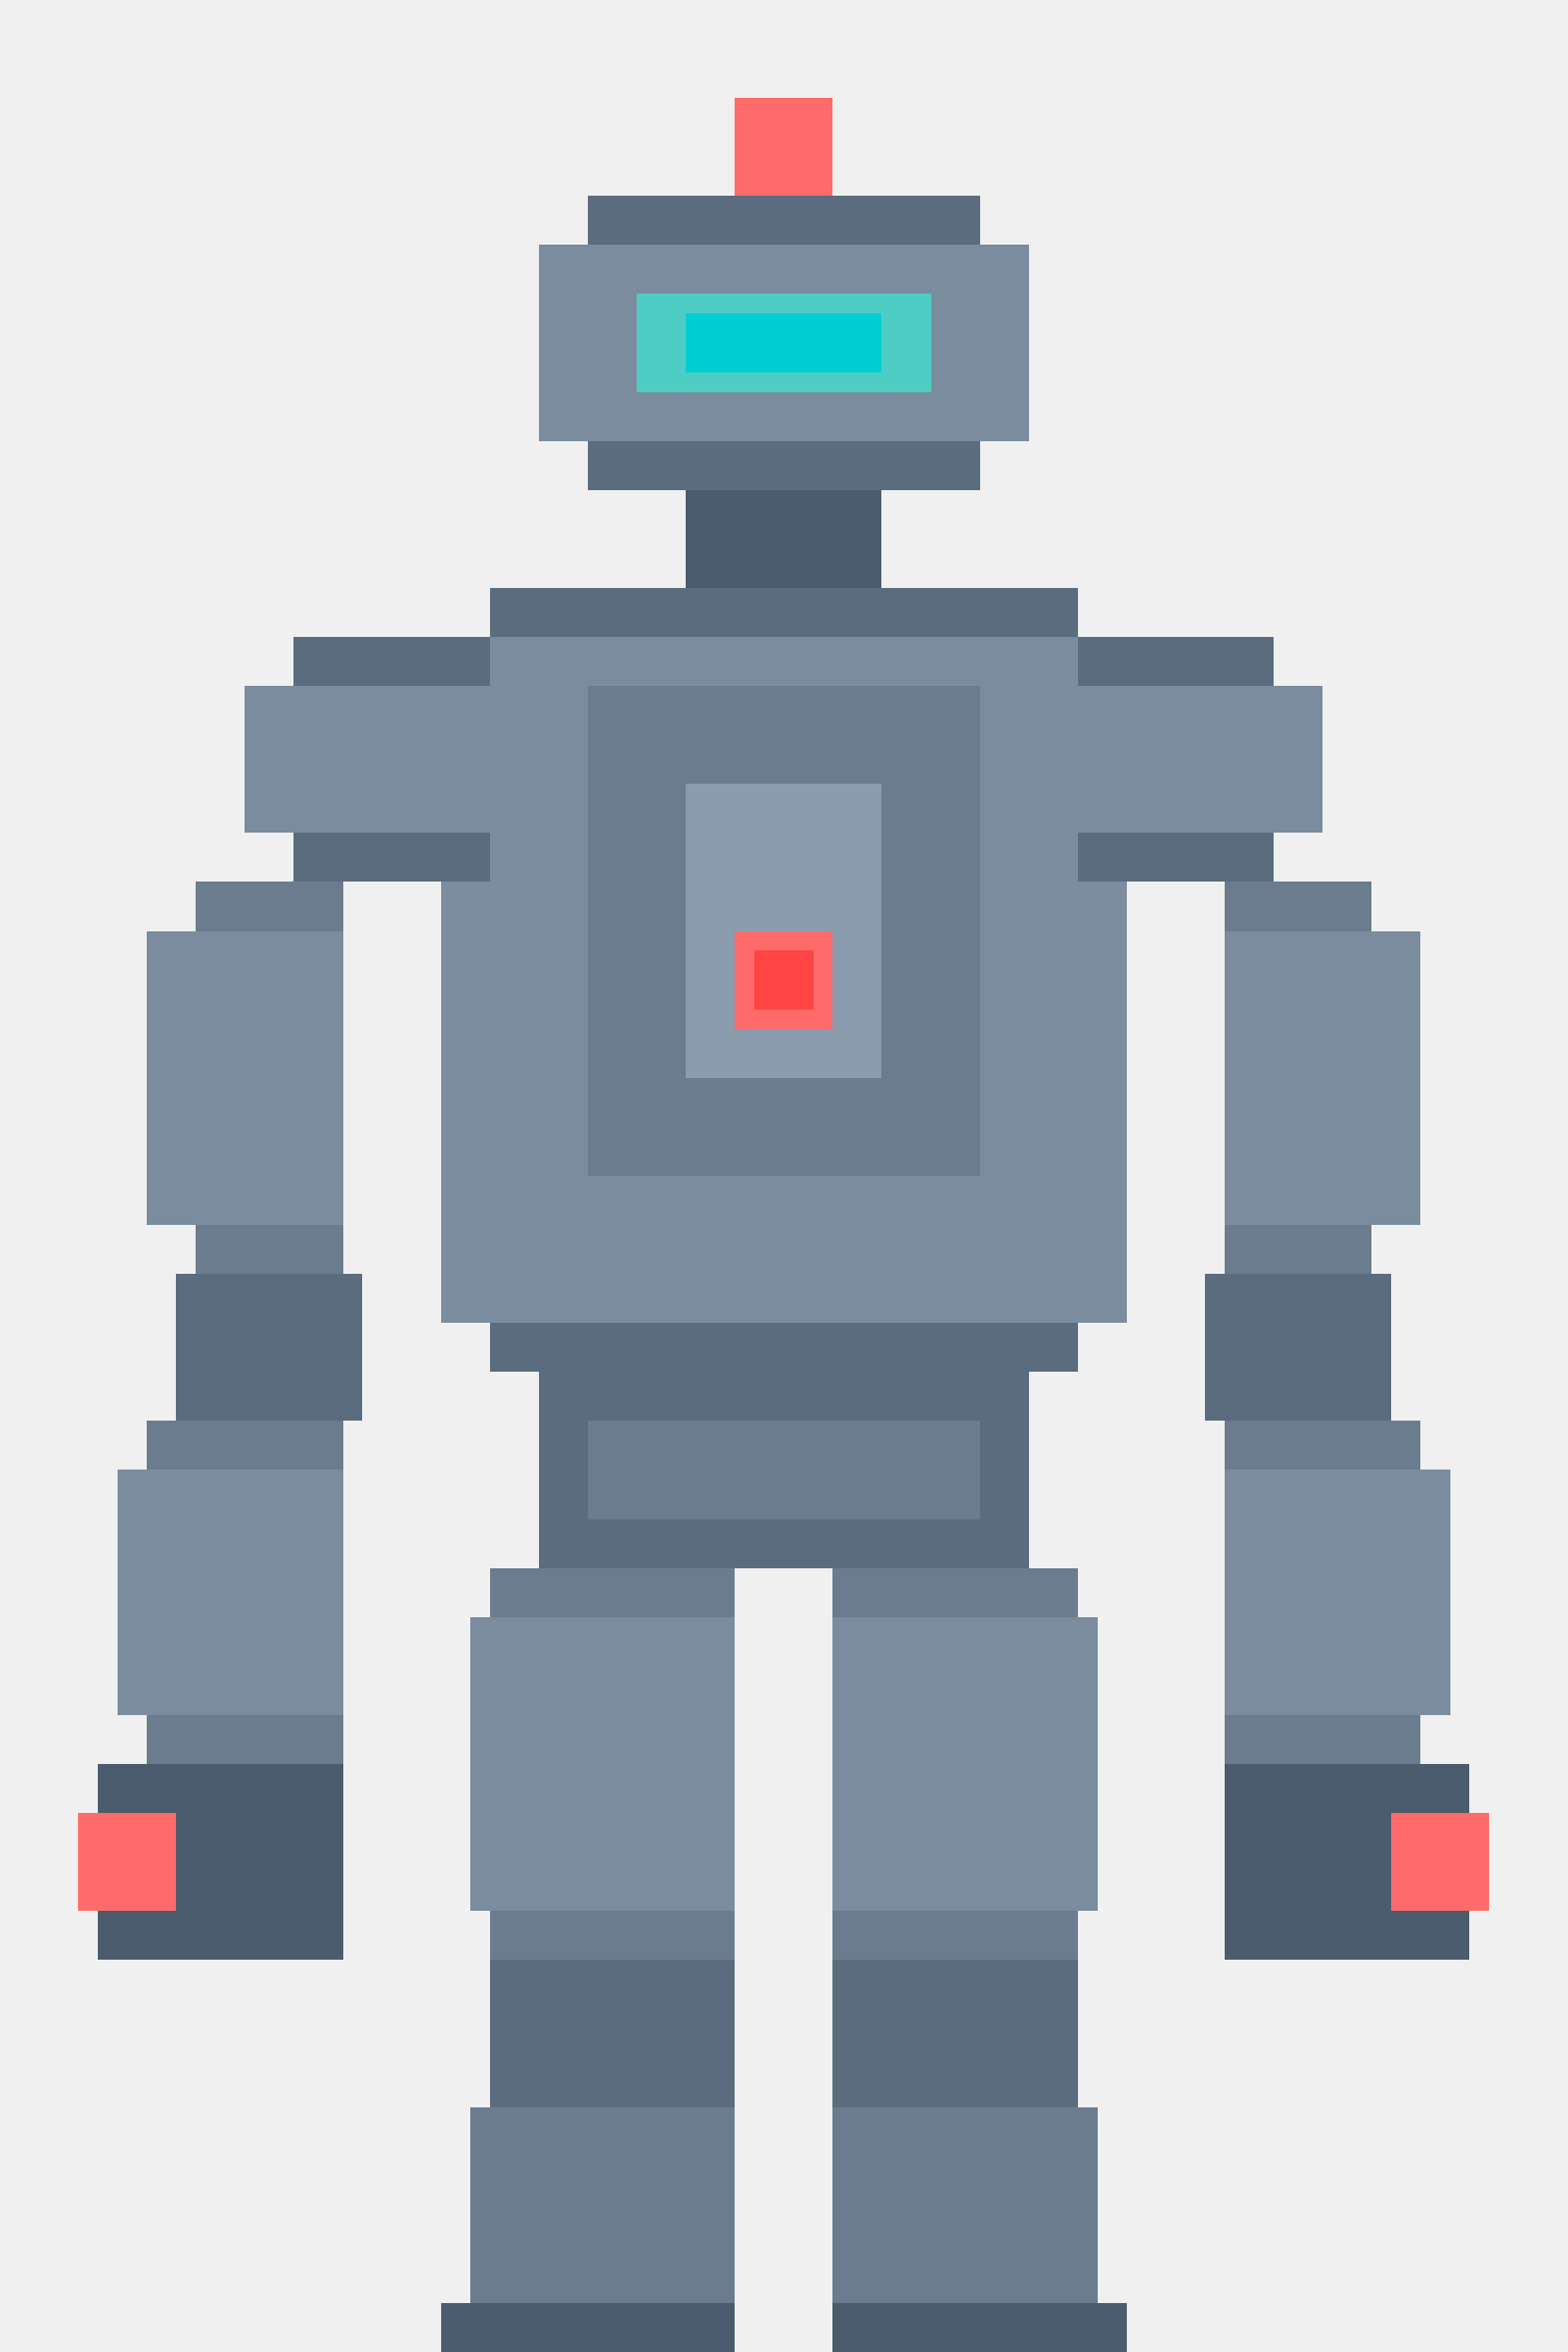
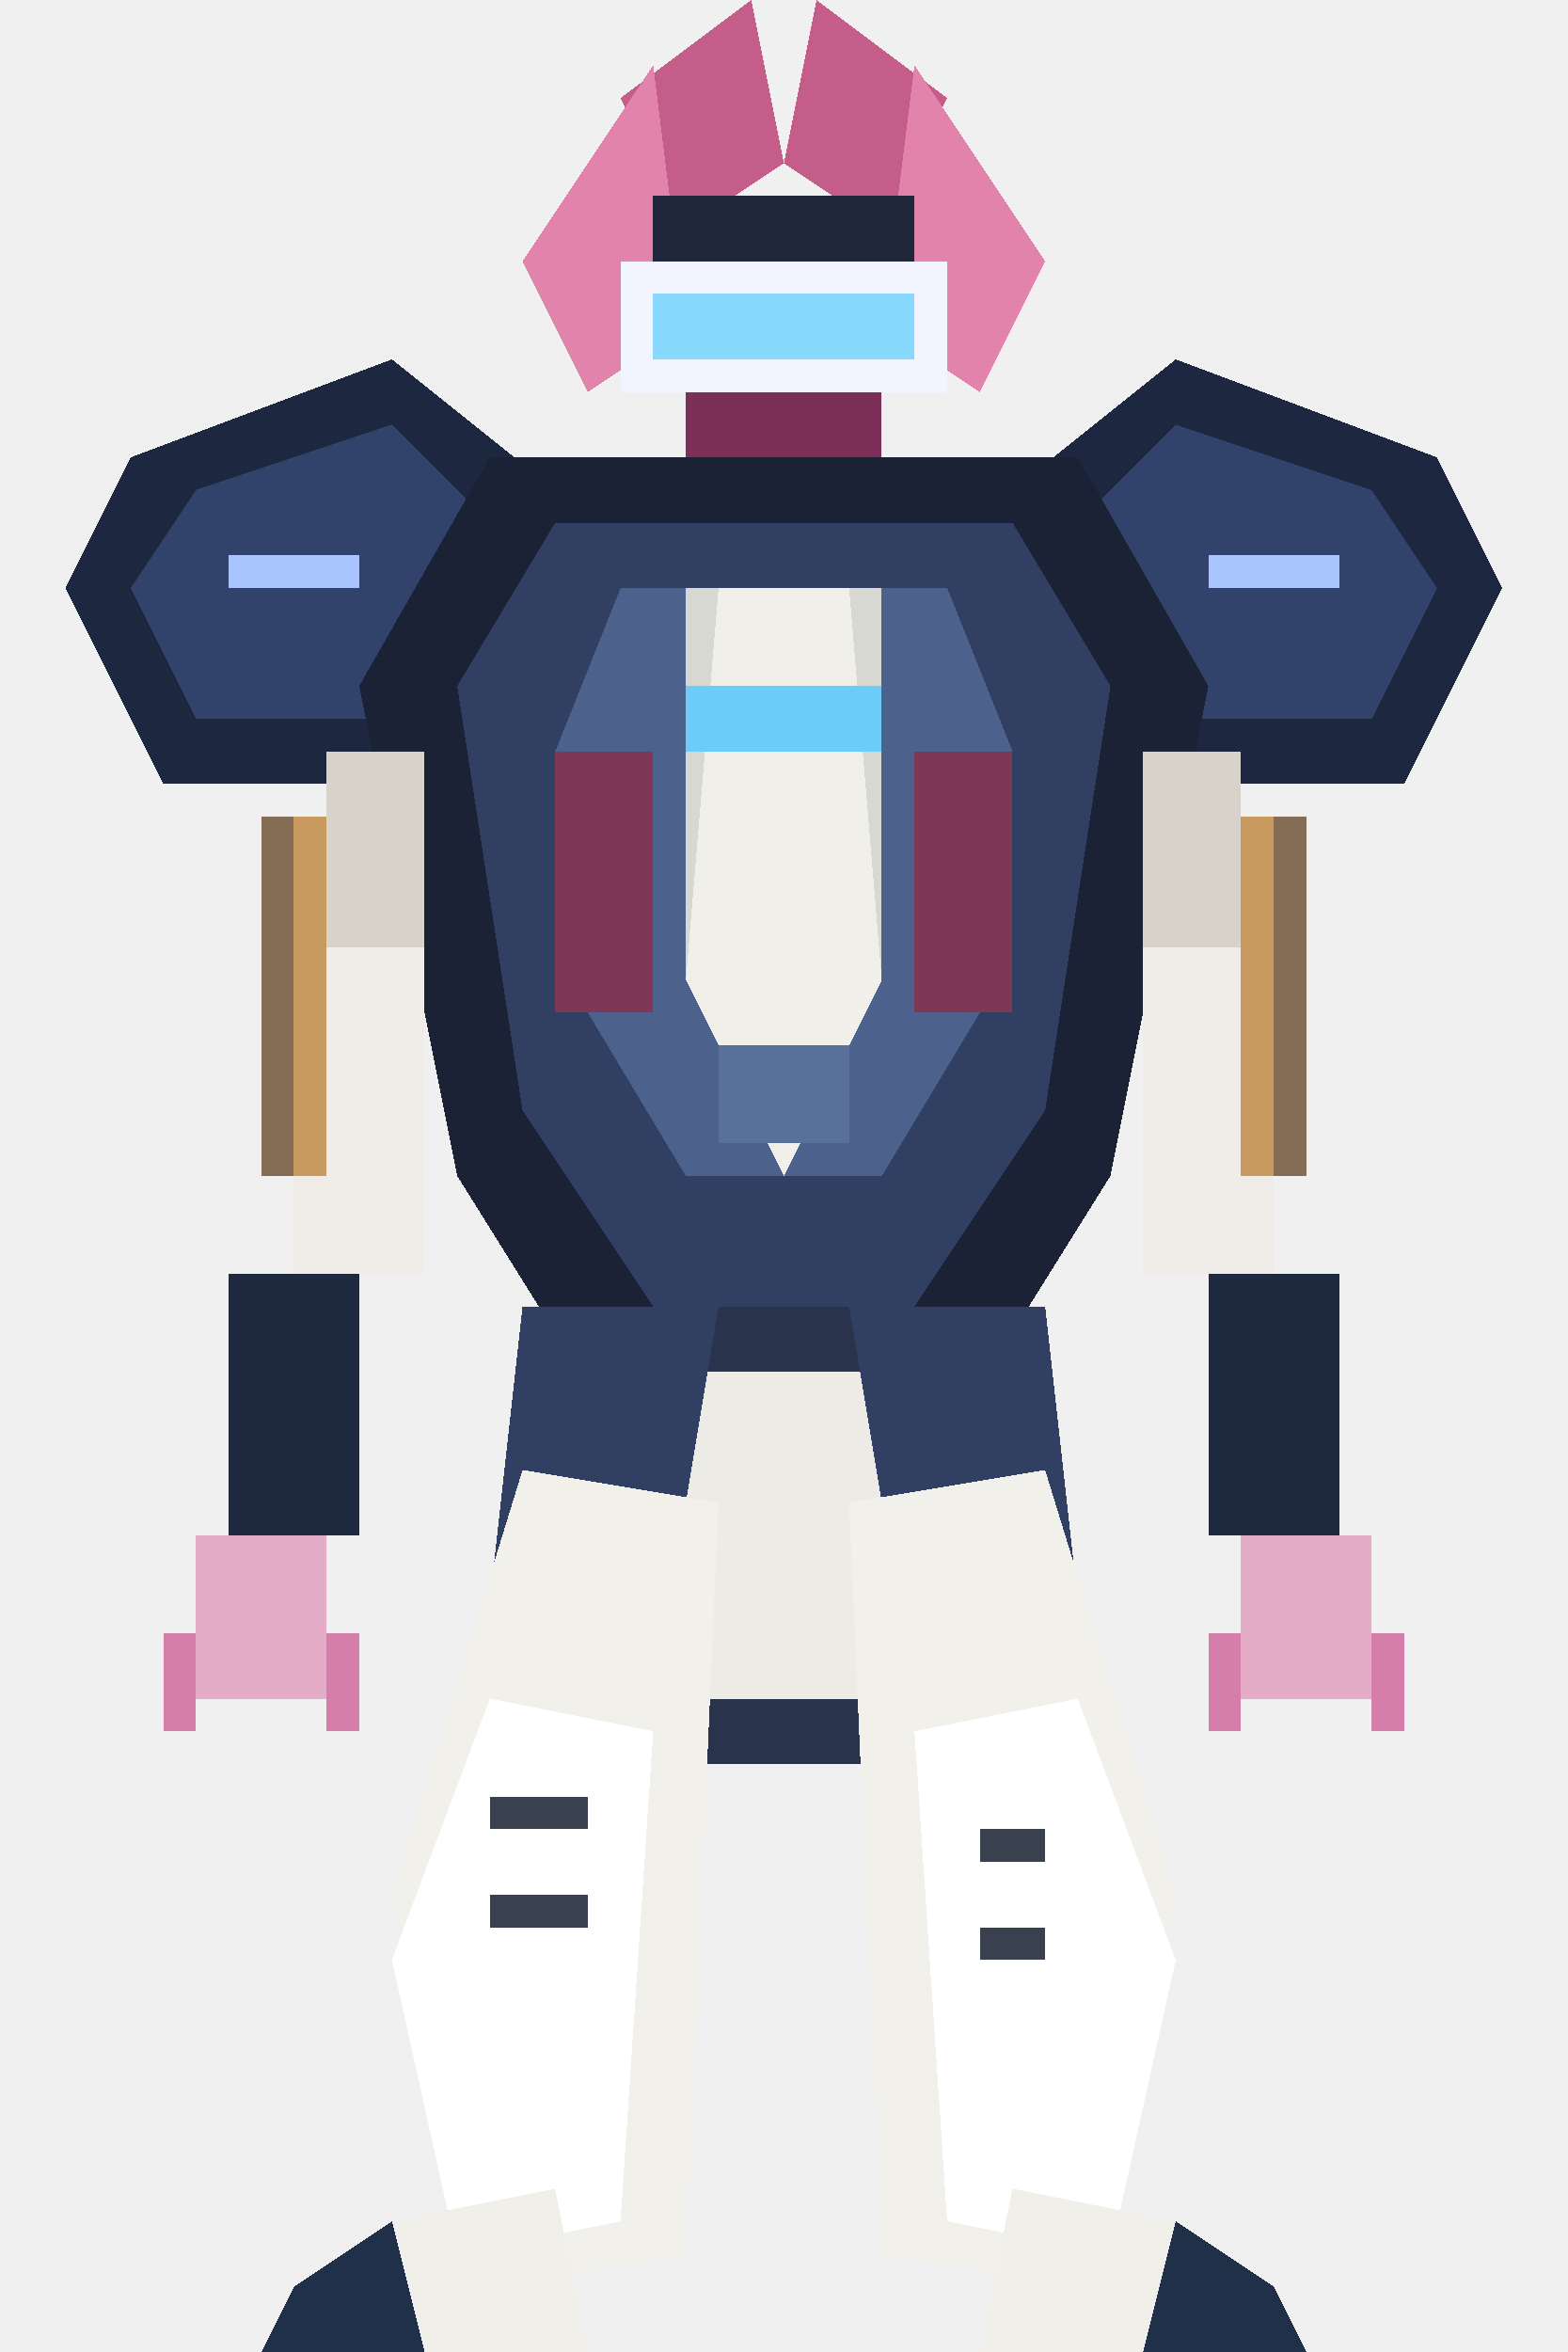
- <svg xmlns="http://www.w3.org/2000/svg" version="1.1" width="160" height="240" shape-rendering="crispEdges">
-   <rect x="60" y="20" width="40" height="30" fill="#5A6C7D" />
-   <rect x="55" y="25" width="50" height="20" fill="#7A8C9D" />
-   <rect x="65" y="30" width="30" height="10" fill="#4ECDC4" />
-   <rect x="70" y="32" width="20" height="6" fill="#00CED1" />
-   <rect x="75" y="10" width="10" height="10" fill="#FF6B6B" />
-   <rect x="70" y="50" width="20" height="10" fill="#4A5C6D" />
-   <rect x="50" y="60" width="60" height="80" fill="#5A6C7D" />
-   <rect x="45" y="65" width="70" height="70" fill="#7A8C9D" />
-   <rect x="60" y="70" width="40" height="50" fill="#6A7C8D" />
-   <rect x="70" y="80" width="20" height="30" fill="#8A9CAD" />
-   <rect x="75" y="95" width="10" height="10" fill="#FF6B6B" />
-   <rect x="77" y="97" width="6" height="6" fill="#FF4444" />
-   <rect x="30" y="65" width="20" height="25" fill="#5A6C7D" />
-   <rect x="25" y="70" width="25" height="15" fill="#7A8C9D" />
-   <rect x="110" y="65" width="20" height="25" fill="#5A6C7D" />
-   <rect x="110" y="70" width="25" height="15" fill="#7A8C9D" />
-   <rect x="20" y="90" width="15" height="40" fill="#6A7C8D" />
-   <rect x="15" y="95" width="20" height="30" fill="#7A8C9D" />
-   <rect x="125" y="90" width="15" height="40" fill="#6A7C8D" />
-   <rect x="125" y="95" width="20" height="30" fill="#7A8C9D" />
-   <rect x="18" y="130" width="19" height="15" fill="#5A6C7D" />
-   <rect x="123" y="130" width="19" height="15" fill="#5A6C7D" />
-   <rect x="15" y="145" width="20" height="35" fill="#6A7C8D" />
-   <rect x="12" y="150" width="23" height="25" fill="#7A8C9D" />
-   <rect x="125" y="145" width="20" height="35" fill="#6A7C8D" />
-   <rect x="125" y="150" width="23" height="25" fill="#7A8C9D" />
-   <rect x="10" y="180" width="25" height="20" fill="#4A5C6D" />
-   <rect x="8" y="185" width="10" height="10" fill="#FF6B6B" />
-   <rect x="125" y="180" width="25" height="20" fill="#4A5C6D" />
-   <rect x="142" y="185" width="10" height="10" fill="#FF6B6B" />
-   <rect x="55" y="140" width="50" height="20" fill="#5A6C7D" />
-   <rect x="60" y="145" width="40" height="10" fill="#6A7C8D" />
-   <rect x="50" y="160" width="25" height="40" fill="#6A7C8D" />
-   <rect x="48" y="165" width="27" height="30" fill="#7A8C9D" />
-   <rect x="85" y="160" width="25" height="40" fill="#6A7C8D" />
-   <rect x="85" y="165" width="27" height="30" fill="#7A8C9D" />
-   <rect x="50" y="200" width="25" height="15" fill="#5A6C7D" />
-   <rect x="85" y="200" width="25" height="15" fill="#5A6C7D" />
-   <rect x="48" y="215" width="27" height="20" fill="#6A7C8D" />
-   <rect x="85" y="215" width="27" height="20" fill="#6A7C8D" />
-   <rect x="45" y="235" width="30" height="5" fill="#4A5C6D" />
-   <rect x="85" y="235" width="30" height="5" fill="#4A5C6D" />
+ <svg xmlns="http://www.w3.org/2000/svg" version="1.1" width="48" height="72" shape-rendering="crispEdges">
+   <rect width="48" height="72" fill="#000000" fill-opacity="0" />
+   <polygon points="19,3 23,0 24,5 21,7" fill="#c45d8a" />
+   <polygon points="29,3 25,0 24,5 27,7" fill="#c45d8a" />
+   <polygon points="16,8 20,2 21,10 18,12" fill="#e283ac" />
+   <polygon points="32,8 28,2 27,10 30,12" fill="#e283ac" />
+   <rect x="20" y="6" width="8" height="6" fill="#20273b" />
+   <rect x="19" y="8" width="10" height="4" fill="#f2f4ff" />
+   <rect x="20" y="9" width="8" height="2" fill="#89d9ff" />
+   <rect x="21" y="12" width="6" height="2" fill="#7c2f57" />
+   <polygon points="4,14 12,11 17,15 14,24 5,24 2,18" fill="#1e2740" />
+   <polygon points="44,14 36,11 31,15 34,24 43,24 46,18" fill="#1e2740" />
+   <polygon points="6,15 12,13 15,16 13,22 6,22 4,18" fill="#32436b" />
+   <polygon points="42,15 36,13 33,16 35,22 42,22 44,18" fill="#32436b" />
+   <rect x="7" y="17" width="4" height="1" fill="#a8c5ff" />
+   <rect x="37" y="17" width="4" height="1" fill="#a8c5ff" />
+   <polygon points="15,14 33,14 37,21 34,36 29,44 19,44 14,36 11,21" fill="#1b2235" />
+   <polygon points="17,16 31,16 34,21 32,34 28,40 20,40 16,34 14,21" fill="#314062" />
+   <polygon points="19,18 29,18 31,23 30,31 27,36 21,36 18,31 17,23" fill="#4c628c" />
+   <rect x="21" y="18" width="6" height="12" fill="#d8d8d2" />
+   <polygon points="22,18 26,18 27,30 24,36 21,30" fill="#f0efe9" />
+   <rect x="17" y="23" width="3" height="8" fill="#7f3756" />
+   <rect x="28" y="23" width="3" height="8" fill="#7f3756" />
+   <rect x="21" y="21" width="6" height="2" fill="#6bcdf7" />
+   <rect x="22" y="32" width="4" height="3" fill="#59709a" />
+   <rect x="10" y="23" width="3" height="6" fill="#d7d2ca" />
+   <rect x="35" y="23" width="3" height="6" fill="#d7d2ca" />
+   <rect x="9" y="29" width="4" height="10" fill="#f0ede8" />
+   <rect x="35" y="29" width="4" height="10" fill="#f0ede8" />
+   <rect x="8" y="25" width="1" height="11" fill="#856d55" />
+   <rect x="39" y="25" width="1" height="11" fill="#856d55" />
+   <rect x="9" y="25" width="1" height="11" fill="#c89a5f" />
+   <rect x="38" y="25" width="1" height="11" fill="#c89a5f" />
+   <rect x="7" y="39" width="4" height="8" fill="#1f2940" />
+   <rect x="37" y="39" width="4" height="8" fill="#1f2940" />
+   <rect x="6" y="47" width="4" height="5" fill="#e5acc7" />
+   <rect x="38" y="47" width="4" height="5" fill="#e5acc7" />
+   <rect x="5" y="50" width="1" height="3" fill="#d57ea9" />
+   <rect x="10" y="50" width="1" height="3" fill="#d57ea9" />
+   <rect x="37" y="50" width="1" height="3" fill="#d57ea9" />
+   <rect x="42" y="50" width="1" height="3" fill="#d57ea9" />
+   <polygon points="18,40 30,40 32,45 28,54 20,54 16,45" fill="#29344c" />
+   <polygon points="19,42 29,42 28,52 20,52" fill="#ecebe5" />
+   <polygon points="16,40 22,40 20,52 15,49" fill="#314062" />
+   <polygon points="32,40 26,40 28,52 33,49" fill="#314062" />
+   <polygon points="16,45 22,46 21,69 15,70 12,58" fill="#f2f0ea" />
+   <polygon points="32,45 26,46 27,69 33,70 36,58" fill="#f2f0ea" />
+   <polygon points="15,52 20,53 19,68 14,69 12,60" fill="#ffffff" />
+   <polygon points="33,52 28,53 29,68 34,69 36,60" fill="#ffffff" />
+   <rect x="15" y="55" width="3" height="1" fill="#39404e" />
+   <rect x="15" y="58" width="3" height="1" fill="#39404e" />
+   <rect x="30" y="56" width="2" height="1" fill="#39404e" />
+   <rect x="30" y="59" width="2" height="1" fill="#39404e" />
+   <polygon points="12,68 17,67 18,72 10,72 9,70" fill="#f1efea" />
+   <polygon points="36,68 31,67 30,72 38,72 39,70" fill="#f1efea" />
+   <polygon points="9,70 12,68 13,72 8,72" fill="#213049" />
+   <polygon points="39,70 36,68 35,72 40,72" fill="#213049" />
</svg>
